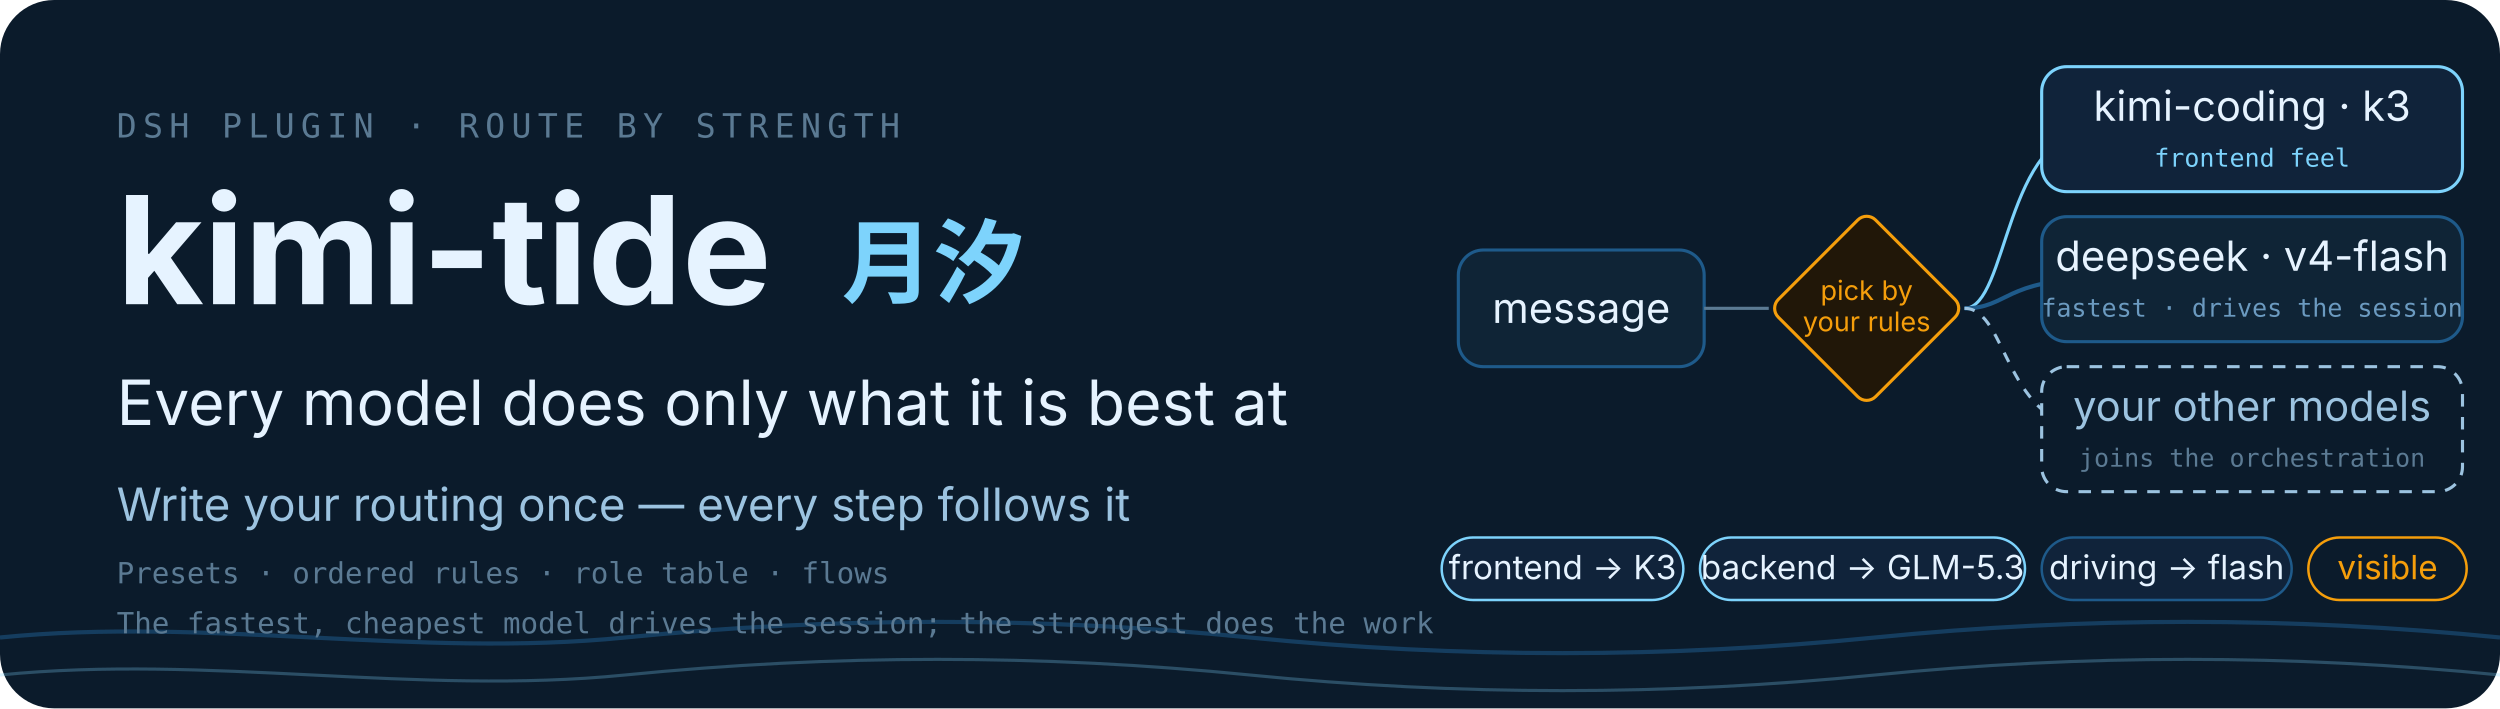
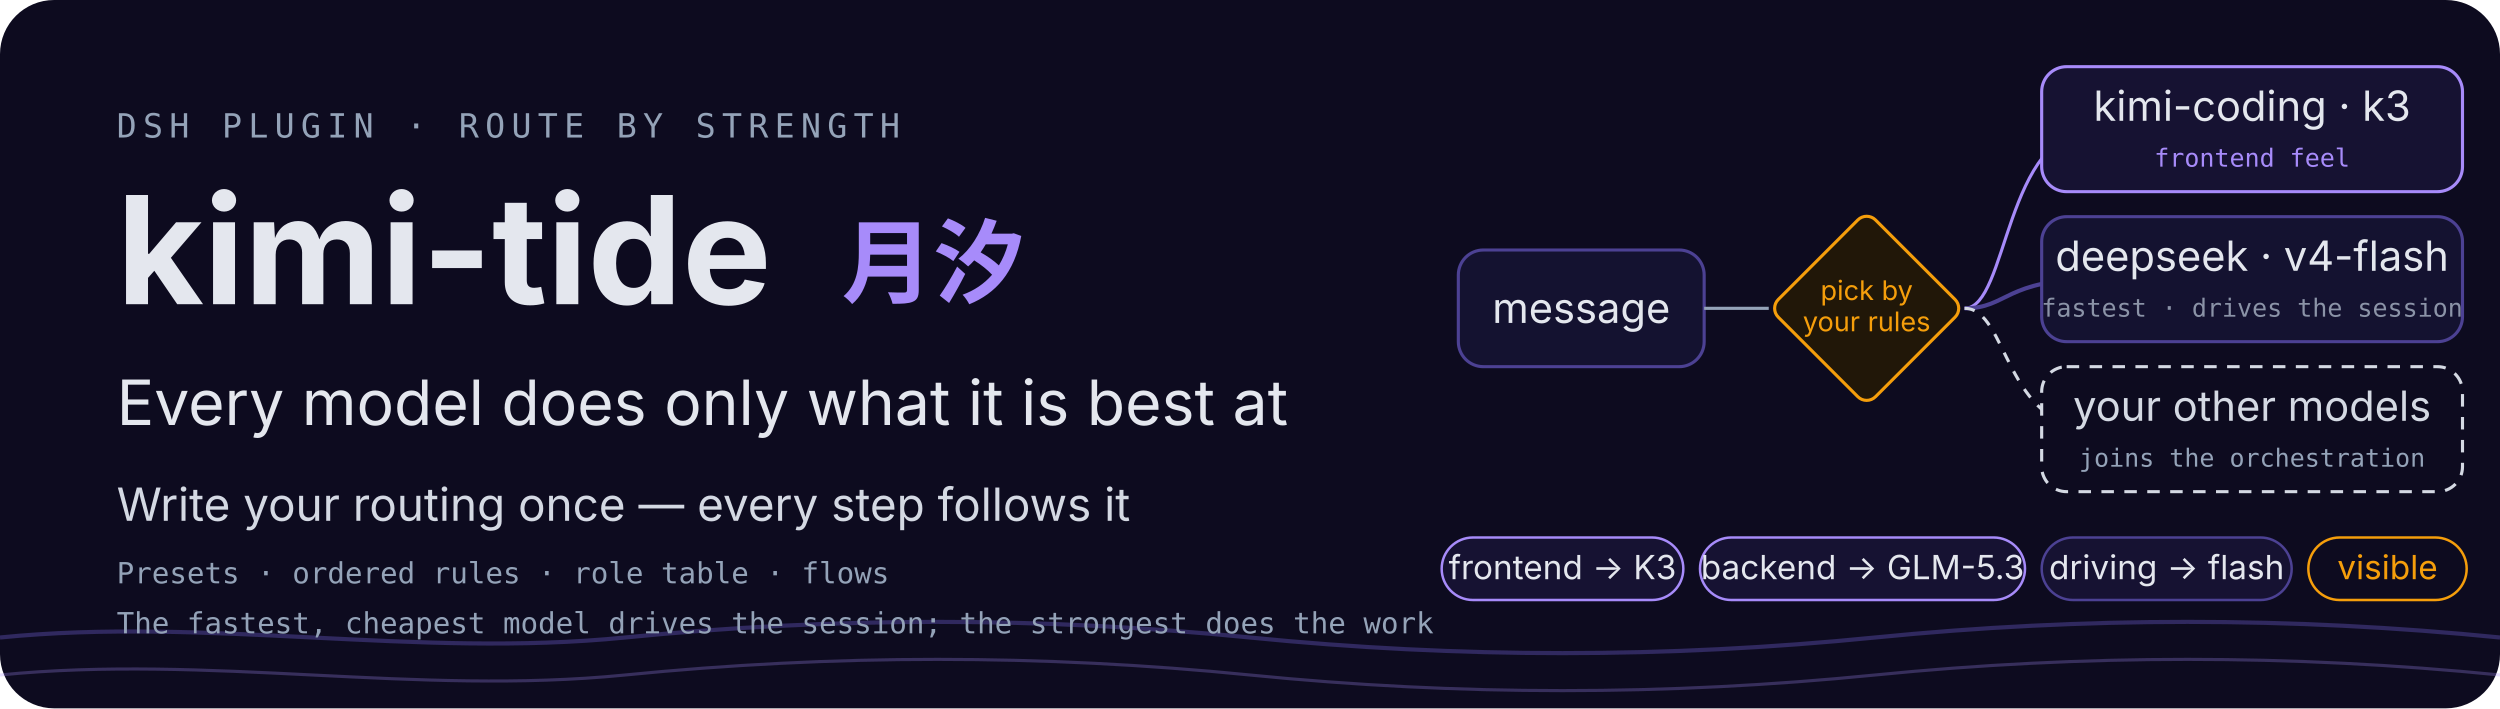
<svg xmlns="http://www.w3.org/2000/svg" width="1200" height="340" viewBox="0 0 1200 340" role="img" aria-labelledby="title desc">
-   <rect width="1200" height="340" rx="26" fill="#0B1B2B" />
-   <path d="M 0 306 C 100 296, 200 316, 300 306 S 500 296, 600 306 S 800 316, 900 306 S 1100 296, 1200 306" fill="none" stroke="#1E5A8A" stroke-width="2" opacity="0.55" />
-   <path d="M 0 324 C 100 314, 200 334, 300 324 S 500 314, 600 324 S 800 334, 900 324 S 1100 314, 1200 324" fill="none" stroke="#7DD3FC" stroke-width="1.5" opacity="0.28" />
+   <rect width="1200" height="340" rx="26" fill="#0d0b1f" />
+   <path d="M 0 306 C 100 296, 200 316, 300 306 S 500 296, 600 306 S 800 316, 900 306 S 1100 296, 1200 306" fill="none" stroke="#4c4193" stroke-width="2" opacity="0.55" />
+   <path d="M 0 324 C 100 314, 200 334, 300 324 S 500 314, 600 324 S 800 334, 900 324 S 1100 314, 1200 324" fill="none" stroke="#a78bfa" stroke-width="1.5" opacity="0.28" />
  <g id="title-block" transform="translate(56 66)">
-     <text x="0" y="0" font-family="ui-monospace, SFMono-Regular, Menlo, monospace" font-size="16" letter-spacing="3" fill="#5B7A93">DSH PLUGIN · ROUTE BY STRENGTH</text>
-     <text x="0" y="80" font-family="-apple-system, BlinkMacSystemFont, 'Segoe UI', 'PingFang SC', 'Microsoft YaHei', sans-serif" font-size="72" font-weight="700" fill="#E6F3FF">kimi-tide</text>
-     <text x="348" y="76" font-family="-apple-system, BlinkMacSystemFont, 'Segoe UI', 'PingFang SC', 'Microsoft YaHei', sans-serif" font-size="44" font-weight="600" fill="#7DD3FC">月汐</text>
-     <text x="0" y="138" font-family="-apple-system, BlinkMacSystemFont, 'Segoe UI', 'PingFang SC', 'Microsoft YaHei', sans-serif" font-size="30" fill="#E6F3FF">Every model does only what it is best at</text>
-     <text x="0" y="184" font-family="-apple-system, BlinkMacSystemFont, 'Segoe UI', 'PingFang SC', 'Microsoft YaHei', sans-serif" font-size="22" fill="#9CC3E0">Write your routing once — every step follows it</text>
-     <g id="principles" transform="translate(0 214)" font-family="ui-monospace, SFMono-Regular, Menlo, monospace" font-size="14" fill="#5B7A93">
+     <text x="0" y="0" font-family="ui-monospace, SFMono-Regular, Menlo, monospace" font-size="16" letter-spacing="3" fill="#94a3b8">DSH PLUGIN · ROUTE BY STRENGTH</text>
+     <text x="0" y="80" font-family="-apple-system, BlinkMacSystemFont, 'Segoe UI', 'PingFang SC', 'Microsoft YaHei', sans-serif" font-size="72" font-weight="700" fill="#e4e7ee">kimi-tide</text>
+     <text x="348" y="76" font-family="-apple-system, BlinkMacSystemFont, 'Segoe UI', 'PingFang SC', 'Microsoft YaHei', sans-serif" font-size="44" font-weight="600" fill="#a78bfa">月汐</text>
+     <text x="0" y="138" font-family="-apple-system, BlinkMacSystemFont, 'Segoe UI', 'PingFang SC', 'Microsoft YaHei', sans-serif" font-size="30" fill="#e4e7ee">Every model does only what it is best at</text>
+     <text x="0" y="184" font-family="-apple-system, BlinkMacSystemFont, 'Segoe UI', 'PingFang SC', 'Microsoft YaHei', sans-serif" font-size="22" fill="#d4d9e3">Write your routing once — every step follows it</text>
+     <g id="principles" transform="translate(0 214)" font-family="ui-monospace, SFMono-Regular, Menlo, monospace" font-size="14" fill="#94a3b8">
      <text x="0" y="0">Presets · ordered rules · role table · flows</text>
      <text x="0" y="24">The fastest, cheapest model drives the session; the strongest does the work</text>
    </g>
  </g>
  <g id="project-proof" transform="translate(700 34)">
-     <rect x="0" y="86" width="118" height="56" rx="12" fill="#0F2436" stroke="#1E5A8A" stroke-width="1.5" />
-     <text x="59" y="121" text-anchor="middle" font-family="-apple-system, BlinkMacSystemFont, 'Segoe UI', 'PingFang SC', 'Microsoft YaHei', sans-serif" font-size="20" fill="#E6F3FF">message</text>
+     <rect x="0" y="86" width="118" height="56" rx="12" fill="#141230" stroke="#4c4193" stroke-width="1.5" />
+     <text x="59" y="121" text-anchor="middle" font-family="-apple-system, BlinkMacSystemFont, 'Segoe UI', 'PingFang SC', 'Microsoft YaHei', sans-serif" font-size="20" fill="#e4e7ee">message</text>
    <rect x="163" y="81" width="66" height="66" rx="6" fill="#211708" stroke="#F59E0B" stroke-width="1.5" transform="rotate(45 196 114)" />
    <text x="196" y="110" text-anchor="middle" font-family="-apple-system, BlinkMacSystemFont, 'Segoe UI', 'PingFang SC', 'Microsoft YaHei', sans-serif" font-size="13" fill="#F59E0B">pick by</text>
    <text x="196" y="125" text-anchor="middle" font-family="-apple-system, BlinkMacSystemFont, 'Segoe UI', 'PingFang SC', 'Microsoft YaHei', sans-serif" font-size="13" fill="#F59E0B">your rules</text>
-     <path d="M 118 114 L 149 114" stroke="#5B7A93" stroke-width="1.5" fill="none" />
+     <path d="M 118 114 L 149 114" stroke="#94a3b8" stroke-width="1.5" fill="none" />
    <g id="flow-lines">
-       <path d="M 243 114 C 264 114, 262 28, 306 28" stroke="#7DD3FC" stroke-width="1.5" fill="none" />
-       <path d="M 243 114 C 264 114, 262 100, 306 100" stroke="#1E5A8A" stroke-width="2" fill="none" />
-       <path d="M 243 114 C 264 114, 262 172, 306 172" stroke="#9CC3E0" stroke-width="1.5" fill="none" stroke-dasharray="5 5" />
+       <path d="M 243 114 C 264 114, 262 28, 306 28" stroke="#a78bfa" stroke-width="1.5" fill="none" />
+       <path d="M 243 114 C 264 114, 262 100, 306 100" stroke="#4c4193" stroke-width="2" fill="none" />
+       <path d="M 243 114 C 264 114, 262 172, 306 172" stroke="#d4d9e3" stroke-width="1.5" fill="none" stroke-dasharray="5 5" />
    </g>
    <g id="ch-1">
-       <rect x="280" y="-2" width="202" height="60" rx="12" fill="#10233A" stroke="#7DD3FC" stroke-width="1.5" />
-       <text x="381" y="24" text-anchor="middle" font-family="-apple-system, BlinkMacSystemFont, 'Segoe UI', 'PingFang SC', 'Microsoft YaHei', sans-serif" font-size="20" fill="#E6F3FF">kimi-coding · k3</text>
-       <text x="381" y="46" text-anchor="middle" font-family="ui-monospace, SFMono-Regular, Menlo, monospace" font-size="12" fill="#7DD3FC">frontend feel</text>
+       <rect x="280" y="-2" width="202" height="60" rx="12" fill="#161232" stroke="#a78bfa" stroke-width="1.5" />
+       <text x="381" y="24" text-anchor="middle" font-family="-apple-system, BlinkMacSystemFont, 'Segoe UI', 'PingFang SC', 'Microsoft YaHei', sans-serif" font-size="20" fill="#e4e7ee">kimi-coding · k3</text>
+       <text x="381" y="46" text-anchor="middle" font-family="ui-monospace, SFMono-Regular, Menlo, monospace" font-size="12" fill="#a78bfa">frontend feel</text>
    </g>
    <g id="ch-2">
-       <rect x="280" y="70" width="202" height="60" rx="12" fill="#0F2436" stroke="#1E5A8A" stroke-width="1.5" />
-       <text x="381" y="96" text-anchor="middle" font-family="-apple-system, BlinkMacSystemFont, 'Segoe UI', 'PingFang SC', 'Microsoft YaHei', sans-serif" font-size="20" fill="#E6F3FF">deepseek · v4-flash</text>
-       <text x="381" y="118" text-anchor="middle" font-family="ui-monospace, SFMono-Regular, Menlo, monospace" font-size="12" fill="#6B9AC0">fastest · drives the session</text>
+       <rect x="280" y="70" width="202" height="60" rx="12" fill="#141230" stroke="#4c4193" stroke-width="1.5" />
+       <text x="381" y="96" text-anchor="middle" font-family="-apple-system, BlinkMacSystemFont, 'Segoe UI', 'PingFang SC', 'Microsoft YaHei', sans-serif" font-size="20" fill="#e4e7ee">deepseek · v4-flash</text>
+       <text x="381" y="118" text-anchor="middle" font-family="ui-monospace, SFMono-Regular, Menlo, monospace" font-size="12" fill="#8b93a7">fastest · drives the session</text>
    </g>
    <g id="ch-3">
-       <rect x="280" y="142" width="202" height="60" rx="12" fill="#0B1B2B" stroke="#9CC3E0" stroke-width="1.5" stroke-dasharray="6 5" />
-       <text x="381" y="168" text-anchor="middle" font-family="-apple-system, BlinkMacSystemFont, 'Segoe UI', 'PingFang SC', 'Microsoft YaHei', sans-serif" font-size="20" fill="#9CC3E0">your other models</text>
-       <text x="381" y="190" text-anchor="middle" font-family="ui-monospace, SFMono-Regular, Menlo, monospace" font-size="12" fill="#5B7A93">joins the orchestration</text>
+       <rect x="280" y="142" width="202" height="60" rx="12" fill="#0d0b1f" stroke="#d4d9e3" stroke-width="1.5" stroke-dasharray="6 5" />
+       <text x="381" y="168" text-anchor="middle" font-family="-apple-system, BlinkMacSystemFont, 'Segoe UI', 'PingFang SC', 'Microsoft YaHei', sans-serif" font-size="20" fill="#d4d9e3">your other models</text>
+       <text x="381" y="190" text-anchor="middle" font-family="ui-monospace, SFMono-Regular, Menlo, monospace" font-size="12" fill="#94a3b8">joins the orchestration</text>
    </g>
-     <g id="rule-chips" transform="translate(-8 224)" font-family="-apple-system, BlinkMacSystemFont, 'Segoe UI', 'PingFang SC', 'Microsoft YaHei', sans-serif" font-size="16" fill="#E6F3FF">
-       <rect x="0" y="0" width="116" height="30" rx="15" fill="#10233A" stroke="#7DD3FC" stroke-width="1.2" />
+     <g id="rule-chips" transform="translate(-8 224)" font-family="-apple-system, BlinkMacSystemFont, 'Segoe UI', 'PingFang SC', 'Microsoft YaHei', sans-serif" font-size="16" fill="#e4e7ee">
+       <rect x="0" y="0" width="116" height="30" rx="15" fill="#161232" stroke="#a78bfa" stroke-width="1.2" />
      <text x="58" y="20" text-anchor="middle">frontend → K3</text>
-       <rect x="124" y="0" width="156" height="30" rx="15" fill="#10233A" stroke="#7DD3FC" stroke-width="1.2" />
+       <rect x="124" y="0" width="156" height="30" rx="15" fill="#161232" stroke="#a78bfa" stroke-width="1.2" />
      <text x="202" y="20" text-anchor="middle">backend → GLM-5.3</text>
-       <rect x="288" y="0" width="120" height="30" rx="15" fill="#10233A" stroke="#1E5A8A" stroke-width="1.2" />
+       <rect x="288" y="0" width="120" height="30" rx="15" fill="#161232" stroke="#4c4193" stroke-width="1.2" />
      <text x="348" y="20" text-anchor="middle">driving → flash</text>
      <rect x="416" y="0" width="76" height="30" rx="15" fill="none" stroke="#F59E0B" stroke-width="1.2" />
      <text x="454" y="20" text-anchor="middle" fill="#F59E0B">visible</text>
    </g>
  </g>
</svg>
